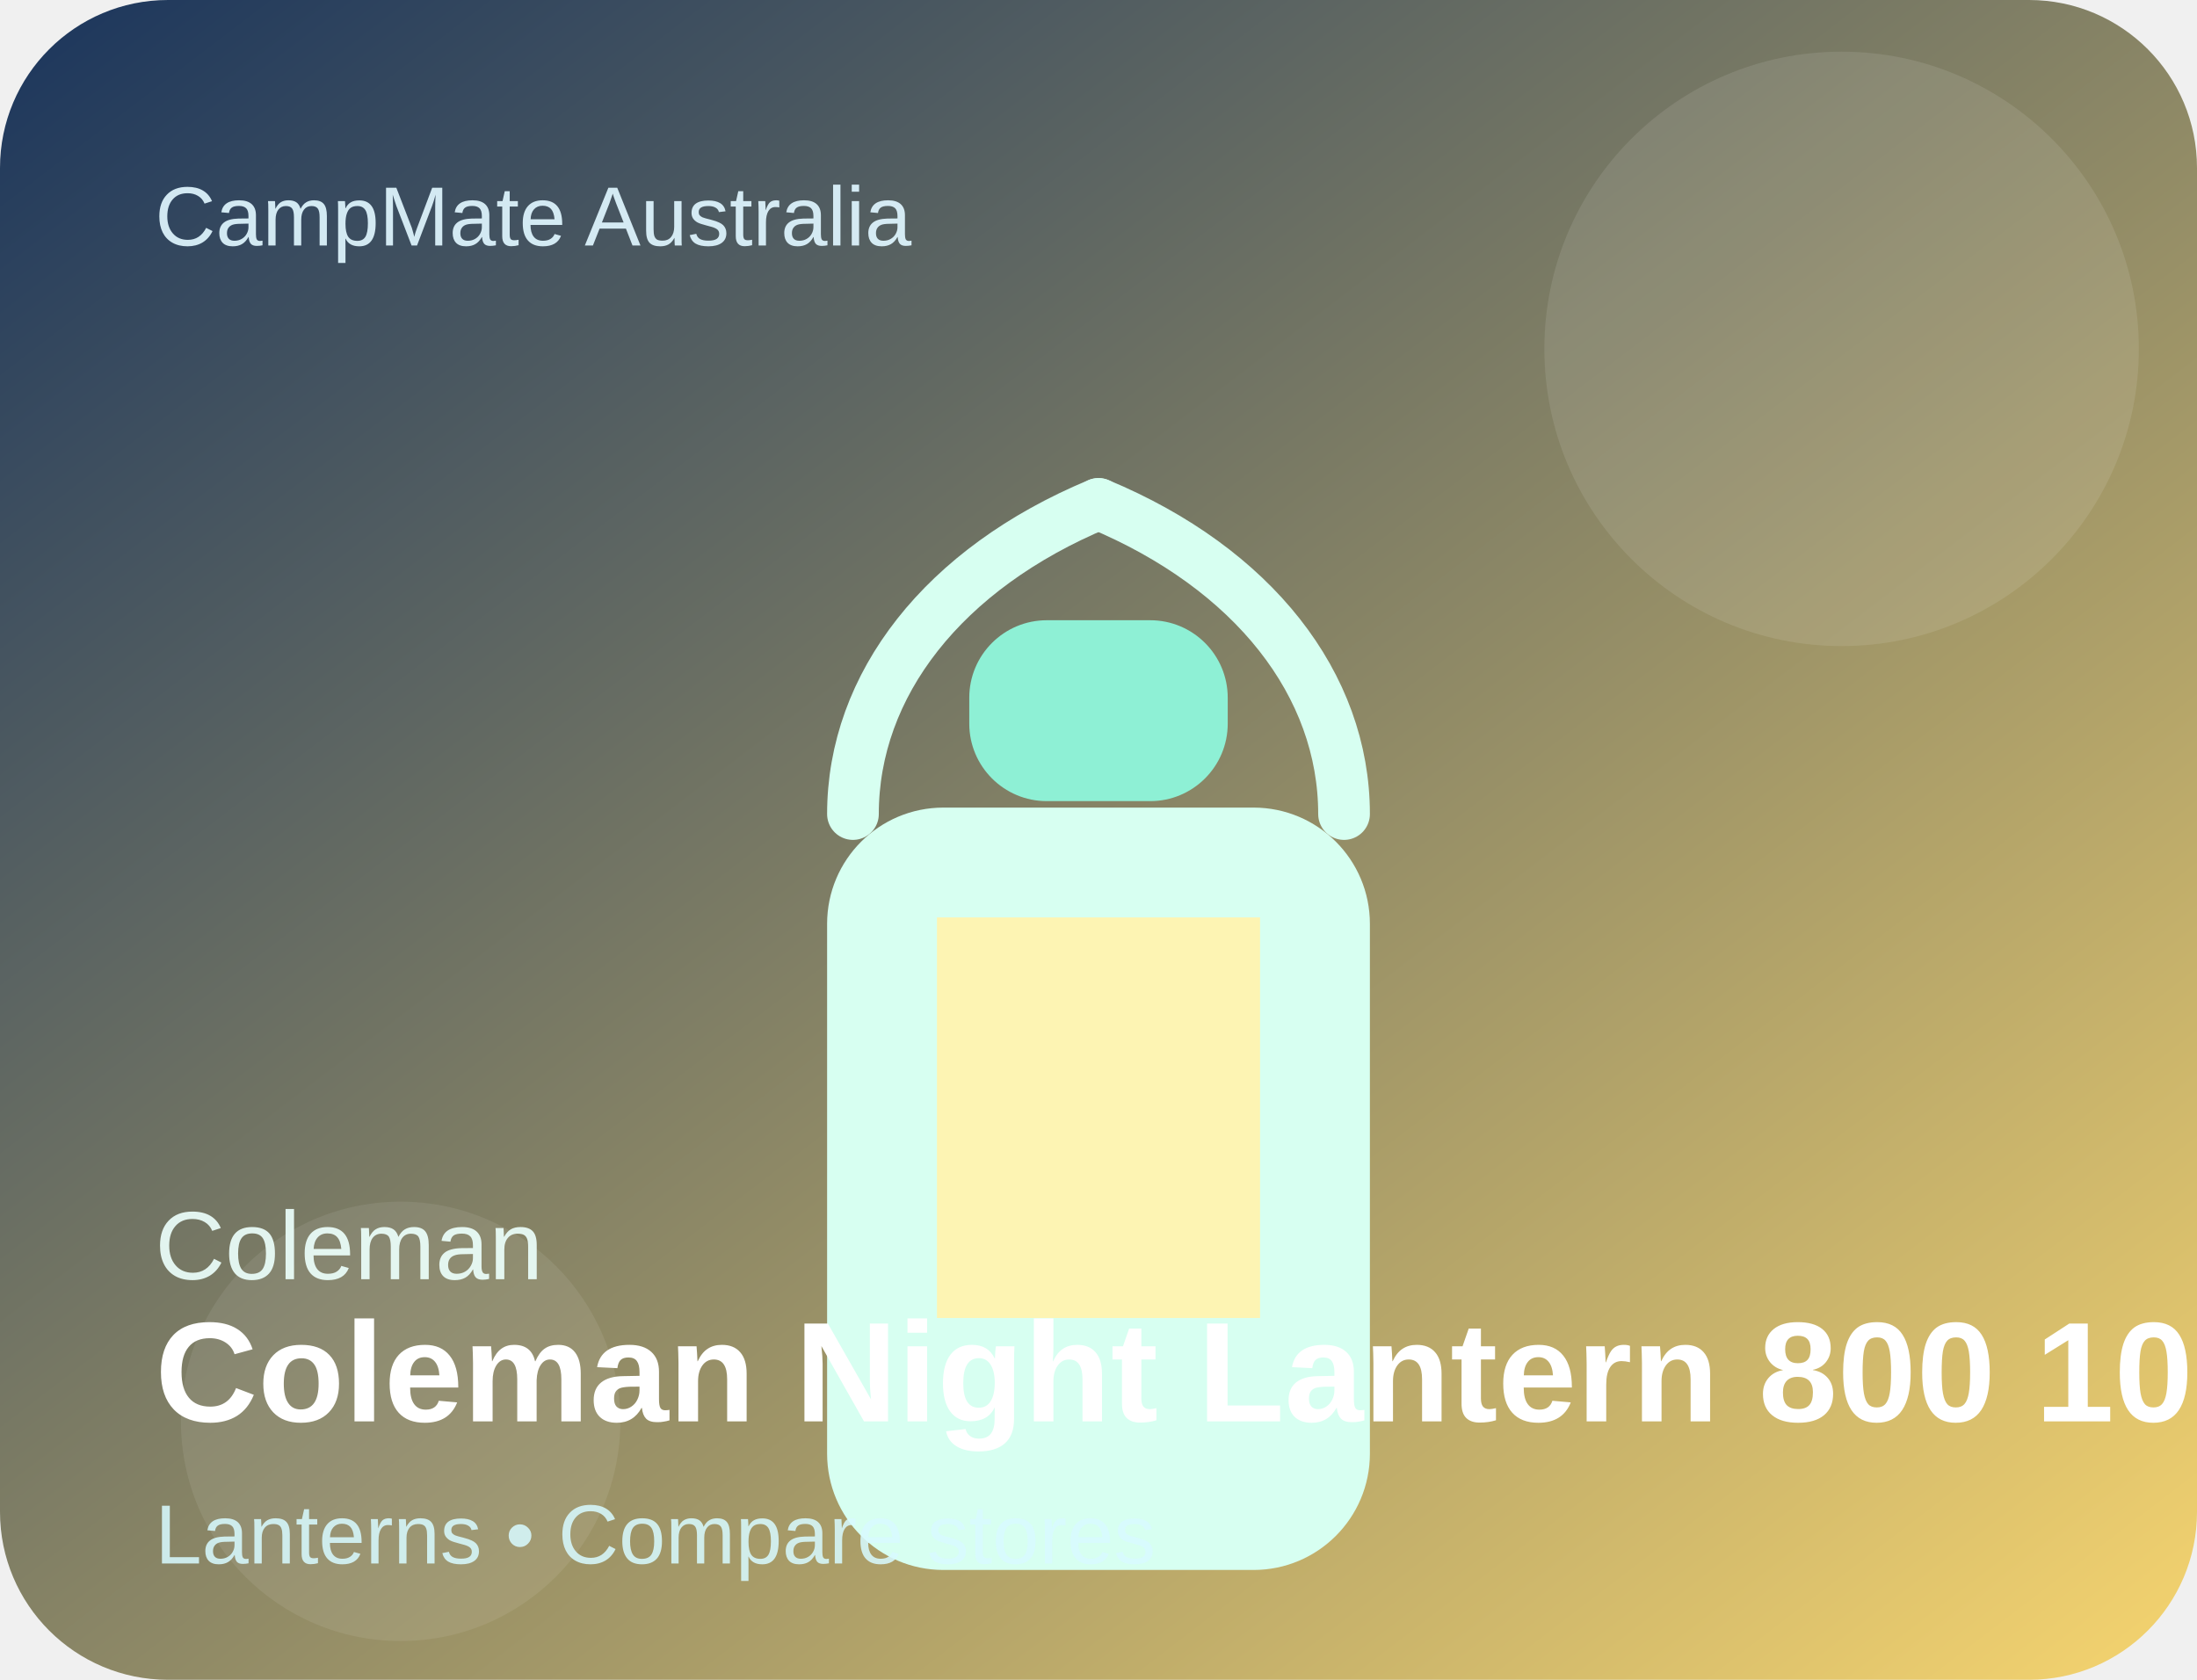
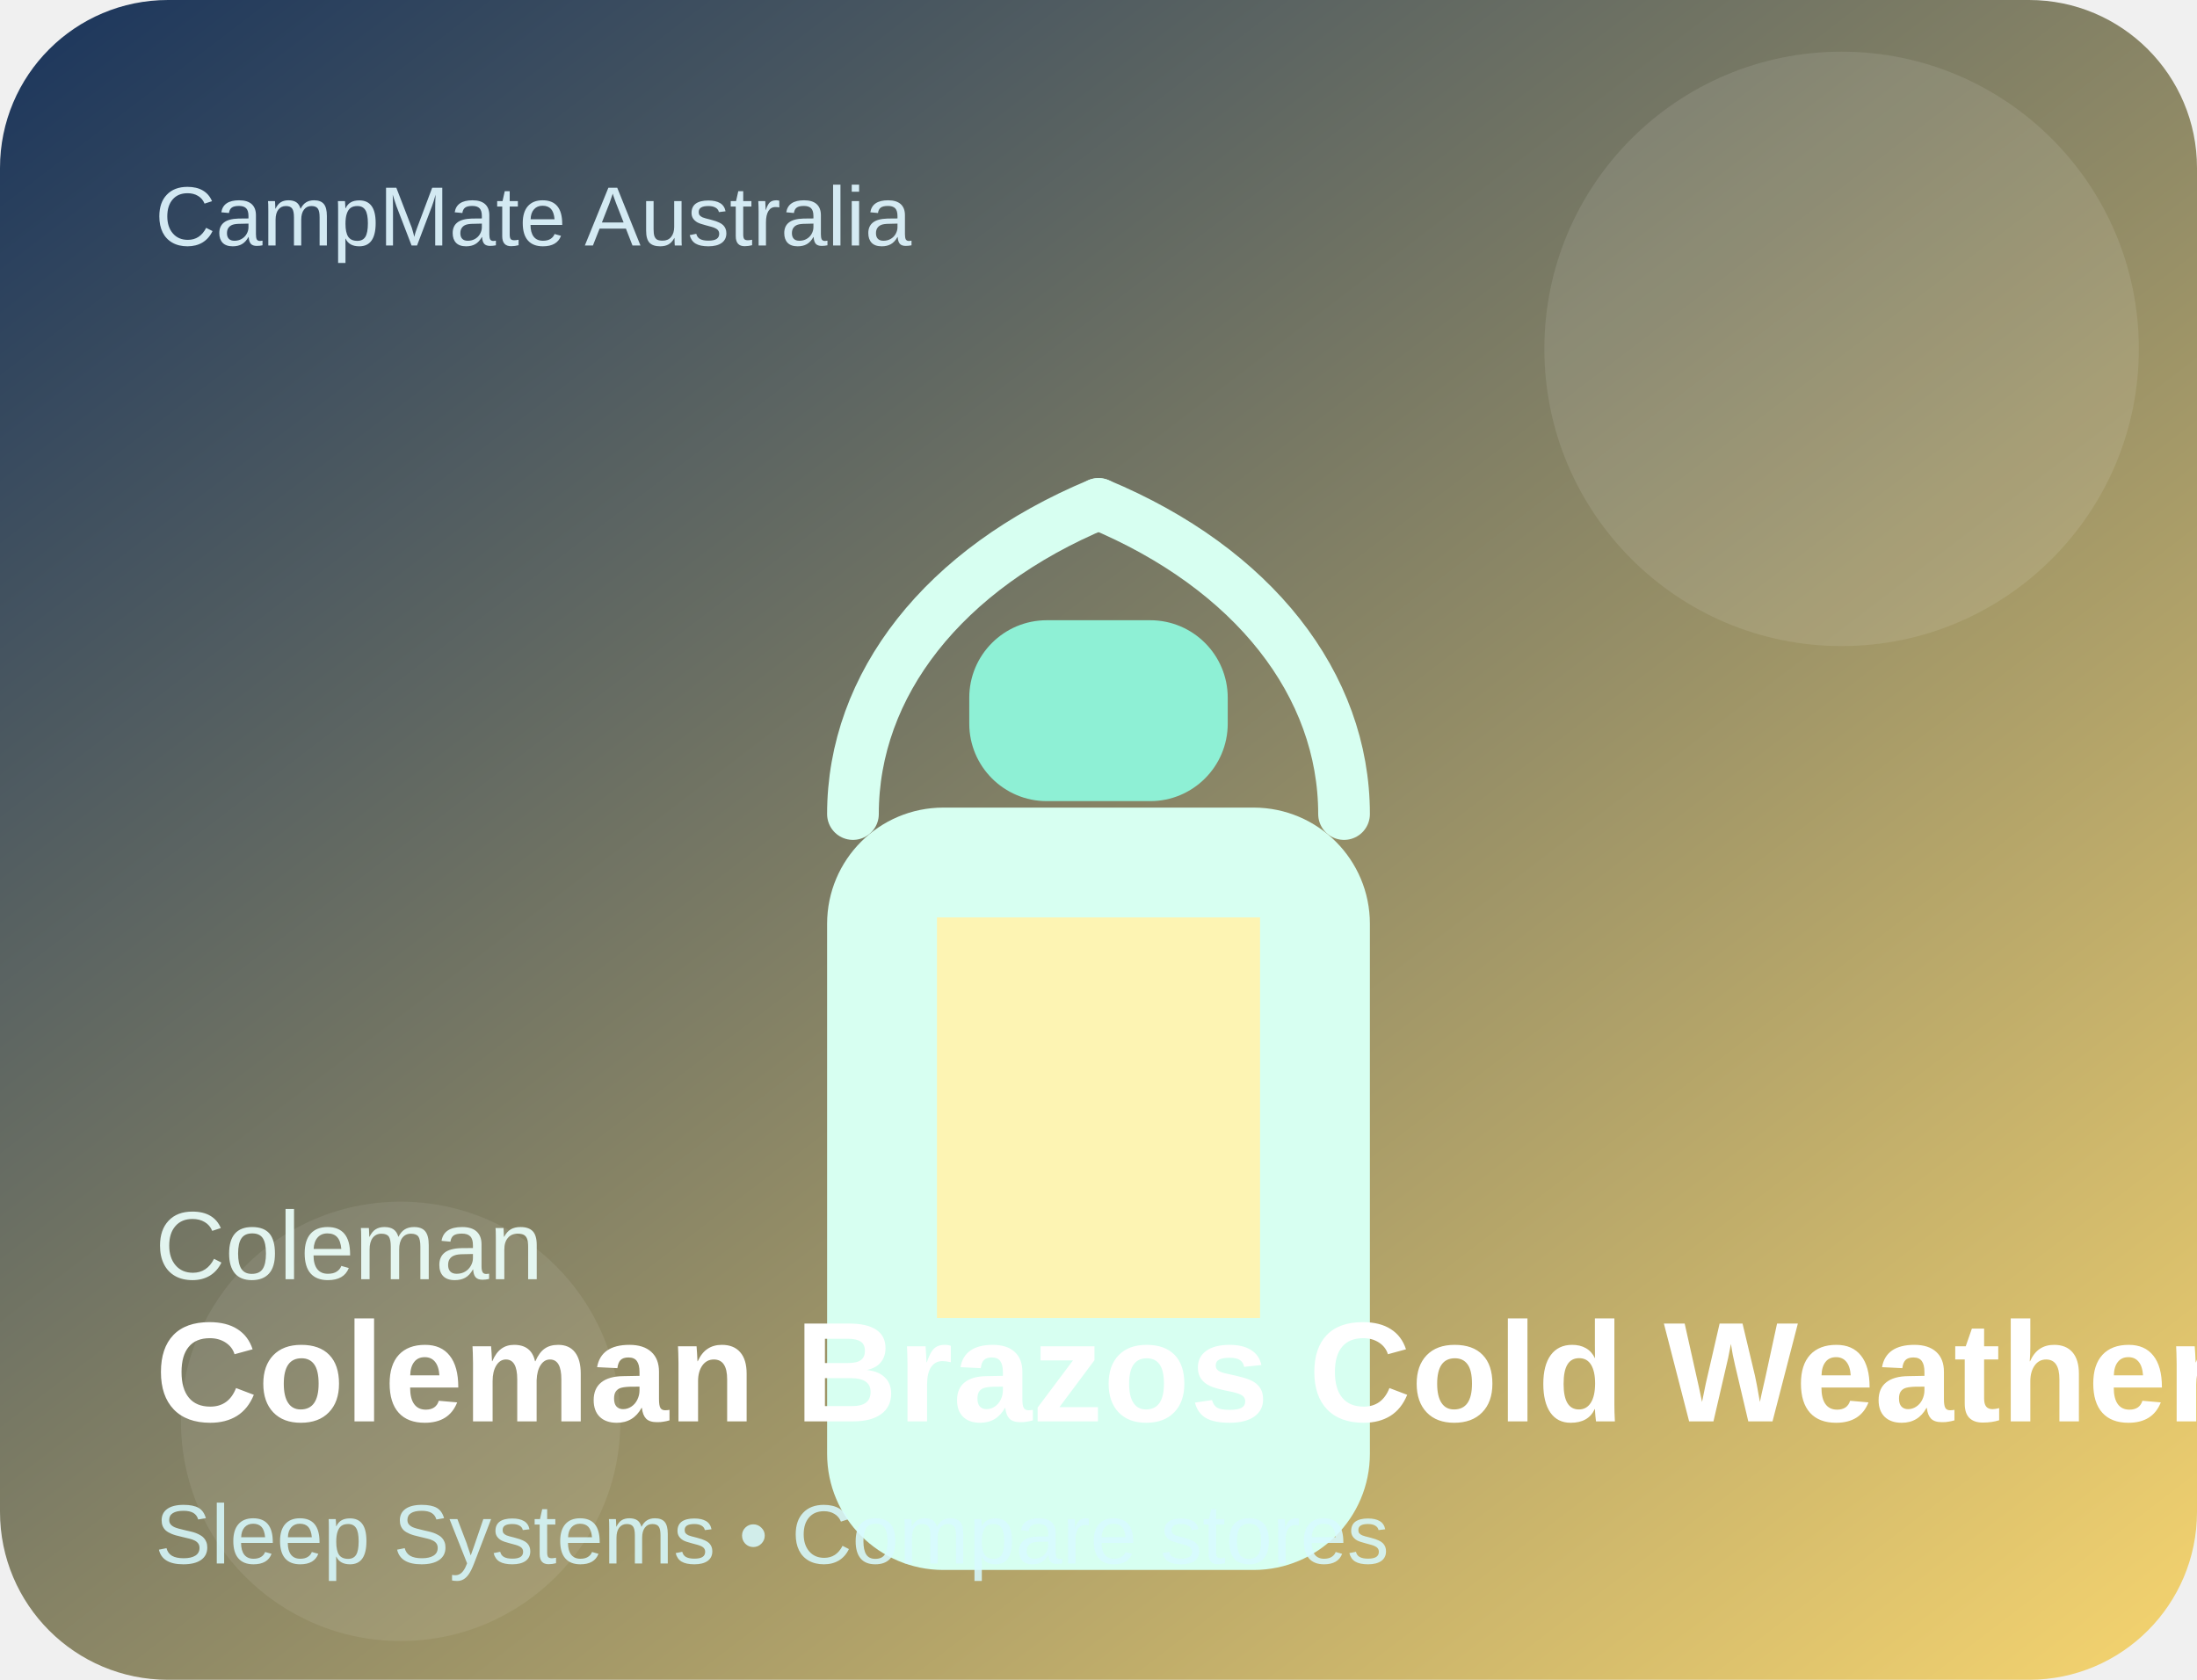
- <svg xmlns="http://www.w3.org/2000/svg" viewBox="0 0 340 260" role="img" aria-label="Coleman Night Lantern 800 106">
+ <svg xmlns="http://www.w3.org/2000/svg" viewBox="0 0 340 260" role="img" aria-label="Coleman Brazos Cold Weather Sleeping Bag">
  <defs>
    <linearGradient id="g" x1="0" y1="0" x2="1" y2="1">
      <stop offset="0%" stop-color="#19345c" />
      <stop offset="100%" stop-color="#f7d56f" />
    </linearGradient>
  </defs>
  <rect width="340" height="260" rx="26" fill="url(#g)" />
  <circle cx="285" cy="54" r="46" fill="#ffffff" opacity="0.10" />
  <circle cx="62" cy="220" r="34" fill="#ffffff" opacity="0.08" />
  <rect x="128" y="125" width="84" height="118" rx="18" fill="#d7fff1" />
  <rect x="150" y="96" width="40" height="28" rx="12" fill="#8ef0d5" />
  <path d="M145 142 h50 v62 h-50z" fill="#fff3b0" opacity="0.95" />
  <path d="M170 78 c-24 10-38 28-38 48" stroke="#d7fff1" stroke-width="8" fill="none" stroke-linecap="round" />
  <path d="M170 78 c24 10 38 28 38 48" stroke="#d7fff1" stroke-width="8" fill="none" stroke-linecap="round" />
  <text x="24" y="38" font-family="Arial, Helvetica, sans-serif" font-size="13" fill="#dff6ff" opacity="0.92">CampMate Australia</text>
  <text x="24" y="198" font-family="Arial, Helvetica, sans-serif" font-size="15" fill="#ecfffb" opacity="0.92">Coleman</text>
-   <text x="24" y="220" font-family="Arial, Helvetica, sans-serif" font-size="22" font-weight="700" fill="#ffffff">Coleman Night Lantern 800 10</text>
-   <text x="24" y="242" font-family="Arial, Helvetica, sans-serif" font-size="13" fill="#d8faff" opacity="0.86">Lanterns • Compare stores</text>
+   <text x="24" y="220" font-family="Arial, Helvetica, sans-serif" font-size="22" font-weight="700" fill="#ffffff">Coleman Brazos Cold Weather Sleeping Bag</text>
+   <text x="24" y="242" font-family="Arial, Helvetica, sans-serif" font-size="13" fill="#d8faff" opacity="0.86">Sleep Systems • Compare stores</text>
</svg>
